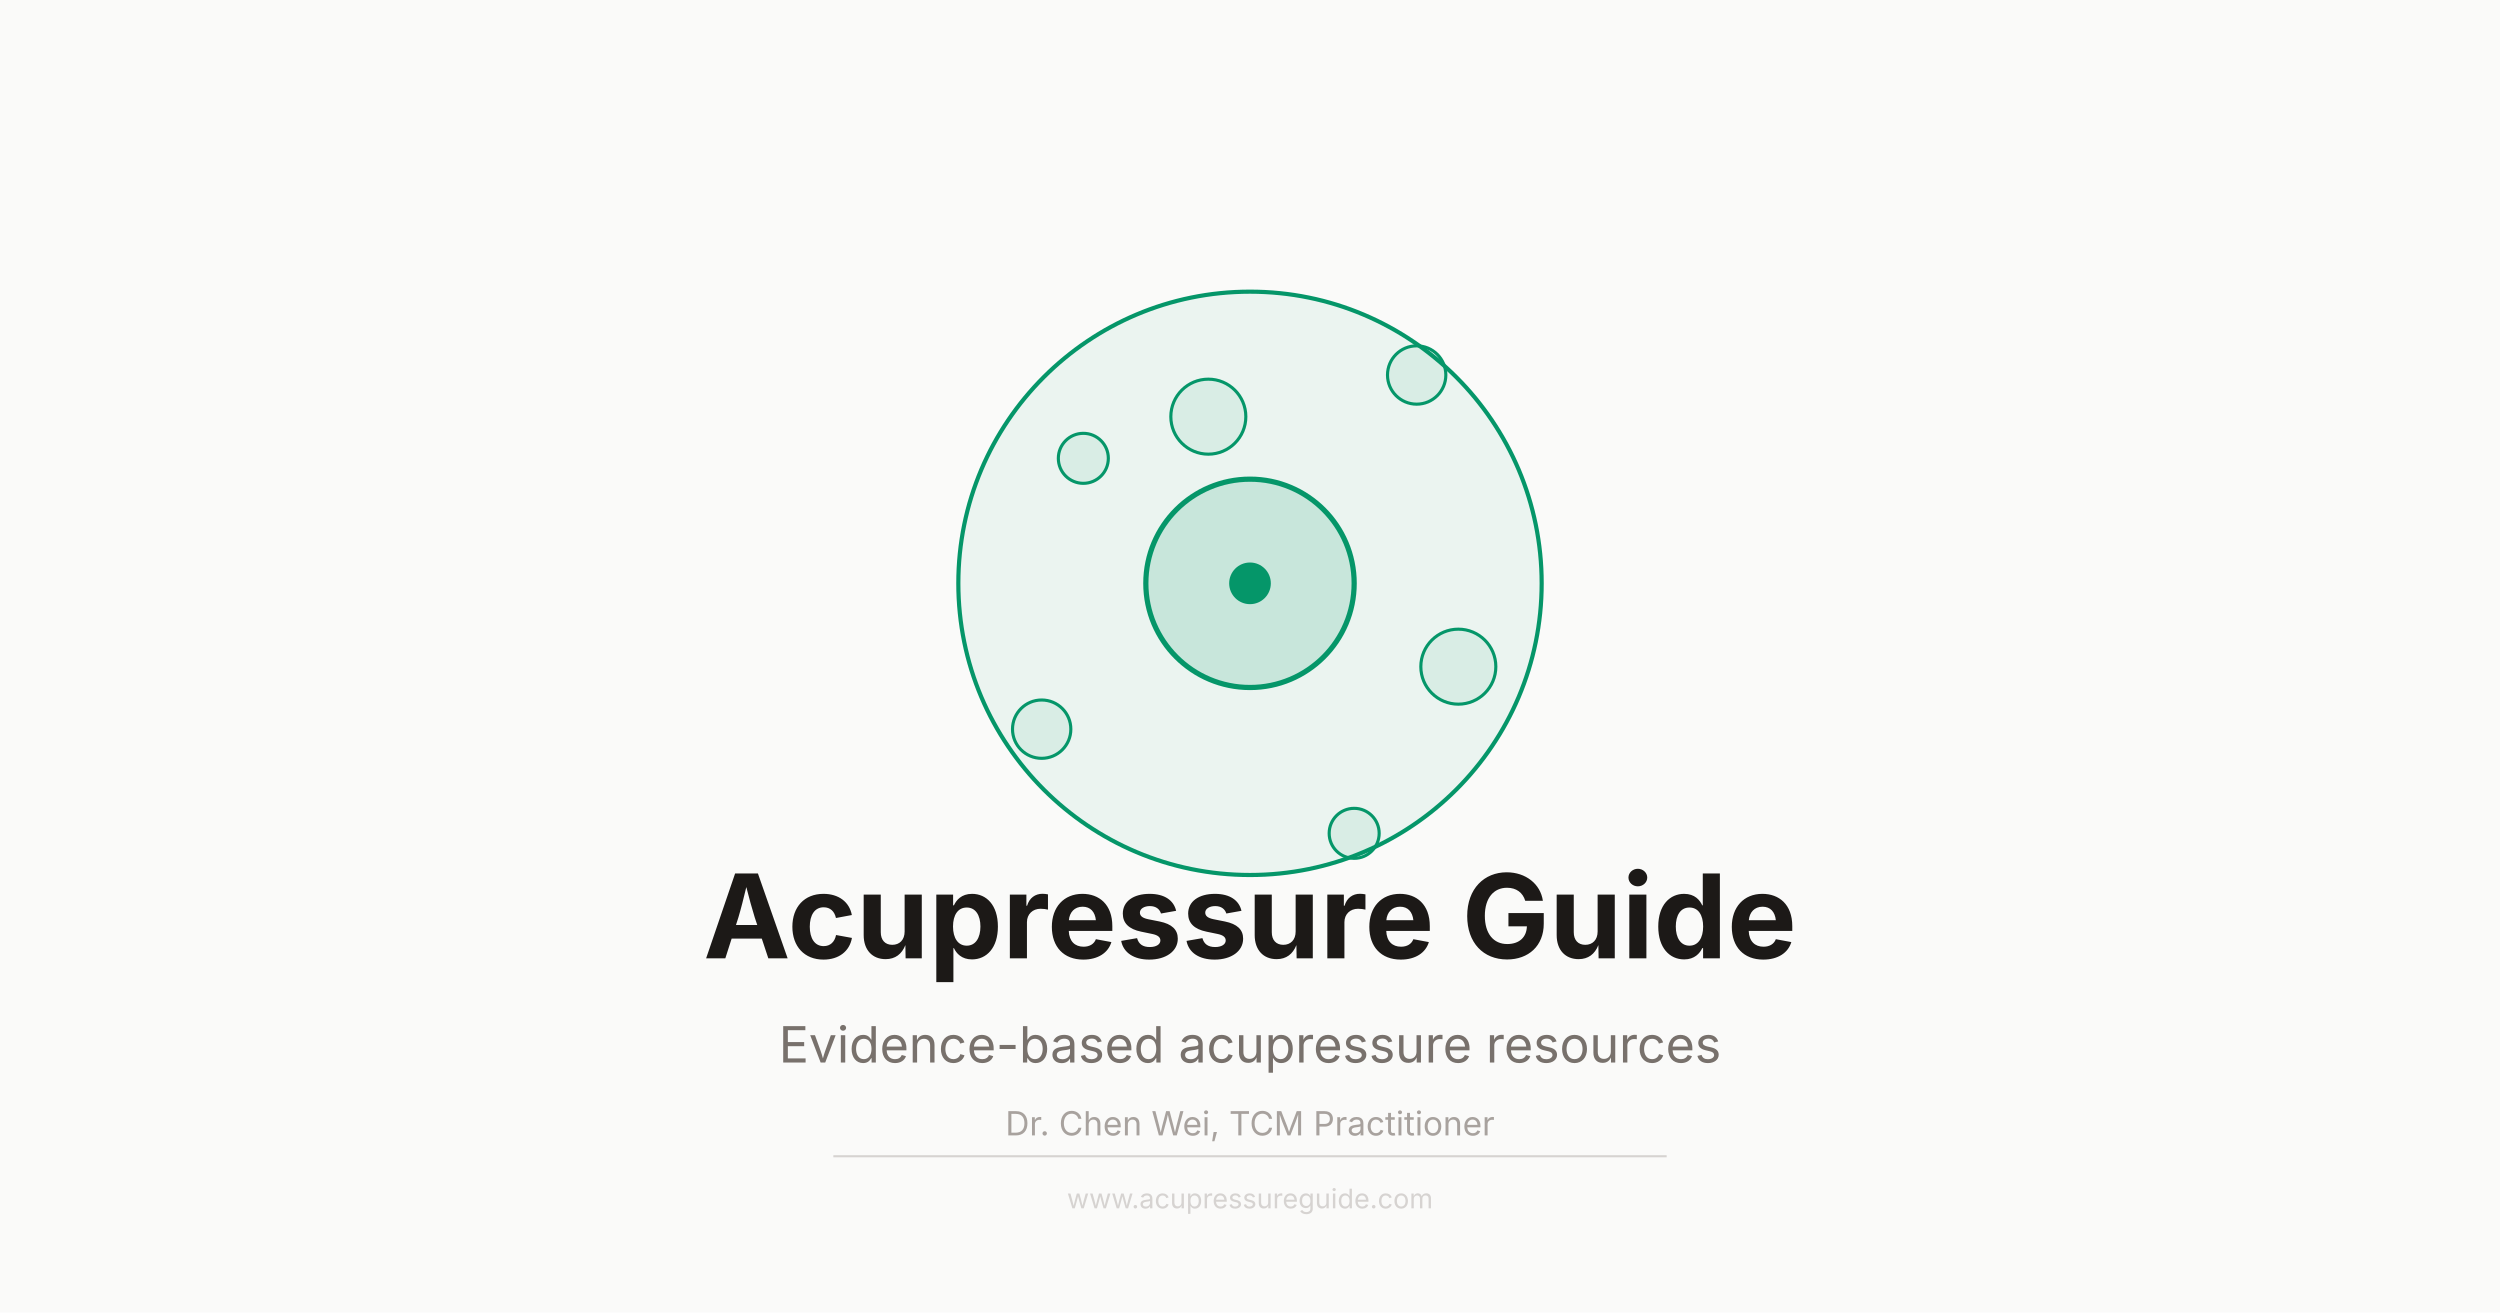
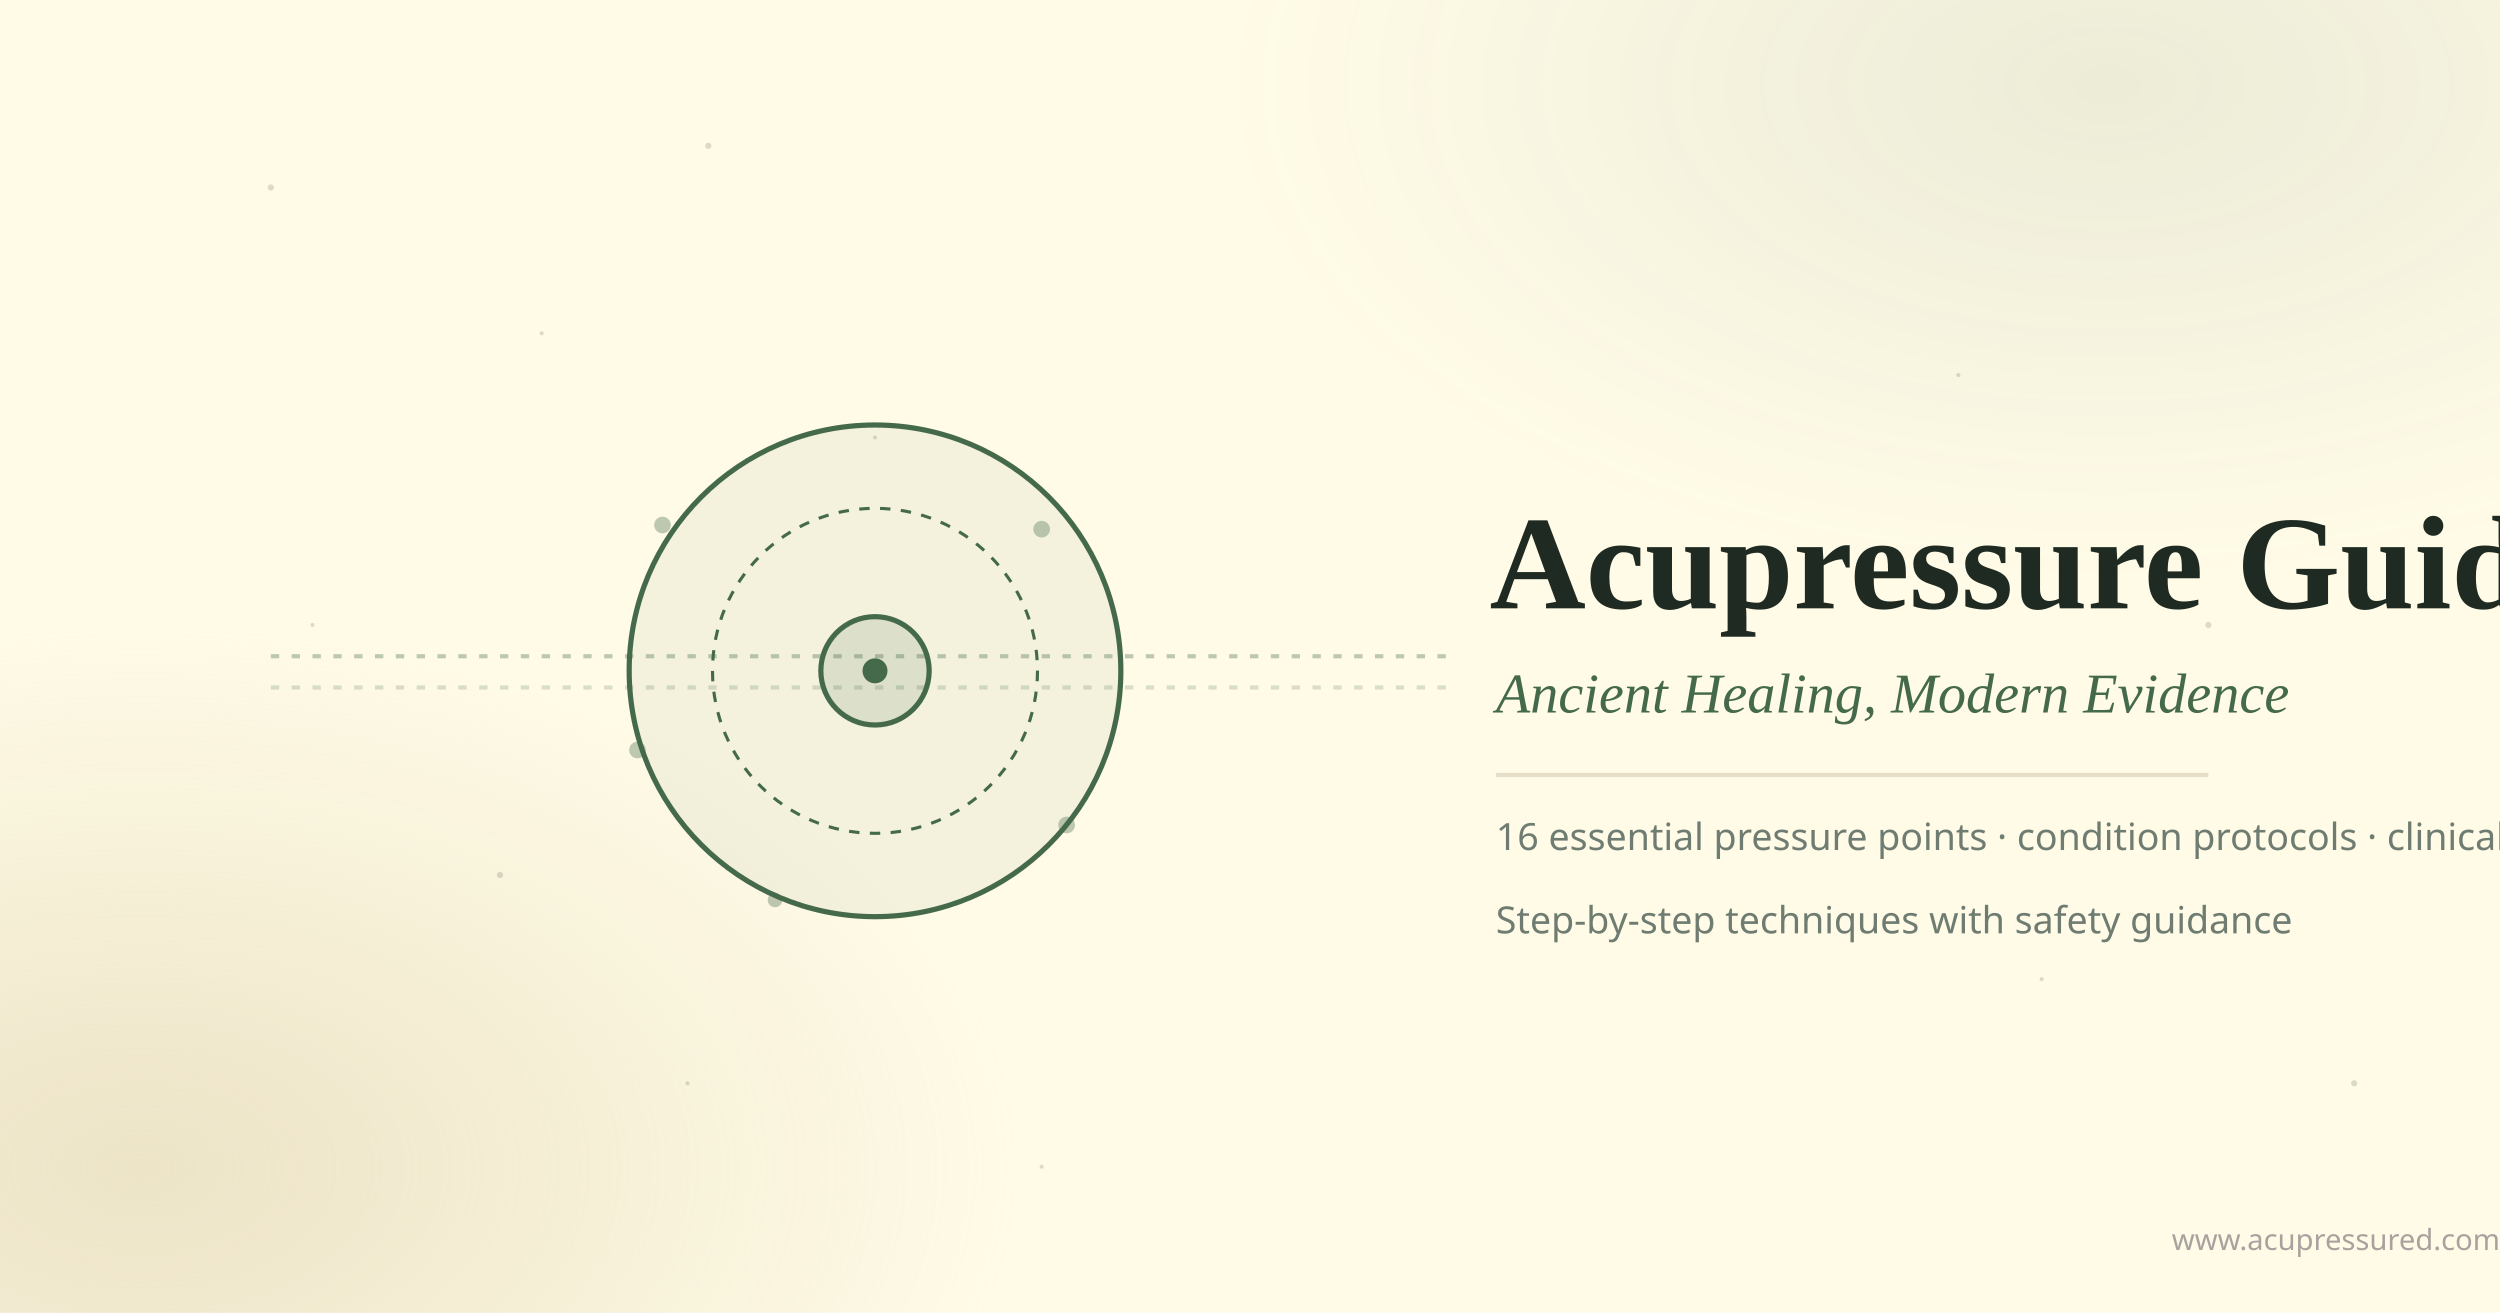
<svg xmlns="http://www.w3.org/2000/svg" width="1200" height="630" viewBox="0 0 1200 630">
-   <rect width="1200" height="630" fill="#fafaf9" />
-   <circle cx="600" cy="280" r="140" fill="rgba(5,150,105,0.06)" stroke="#059669" stroke-width="2" />
-   <circle cx="600" cy="280" r="50" fill="rgba(5,150,105,0.15)" stroke="#059669" stroke-width="2.5" />
-   <circle cx="600" cy="280" r="10" fill="#059669" />
-   <circle cx="580" cy="200" r="18" fill="rgba(5,150,105,0.08)" stroke="#059669" stroke-width="1.5" />
-   <circle cx="700" cy="320" r="18" fill="rgba(5,150,105,0.08)" stroke="#059669" stroke-width="1.5" />
-   <circle cx="500" cy="350" r="14" fill="rgba(5,150,105,0.08)" stroke="#059669" stroke-width="1.5" />
-   <circle cx="680" cy="180" r="14" fill="rgba(5,150,105,0.08)" stroke="#059669" stroke-width="1.5" />
-   <circle cx="520" cy="220" r="12" fill="rgba(5,150,105,0.08)" stroke="#059669" stroke-width="1.5" />
-   <circle cx="650" cy="400" r="12" fill="rgba(5,150,105,0.08)" stroke="#059669" stroke-width="1.5" />
-   <text x="600" y="460" text-anchor="middle" font-family="system-ui,-apple-system,sans-serif" font-size="56" font-weight="700" fill="#1c1917">Acupressure Guide</text>
-   <text x="600" y="510" text-anchor="middle" font-family="system-ui,-apple-system,sans-serif" font-size="24" fill="#78716c">Evidence-based acupressure resources</text>
-   <text x="600" y="545" text-anchor="middle" font-family="system-ui,-apple-system,sans-serif" font-size="16" fill="#a8a29e">Dr. Chen Wei, TCM Practitioner</text>
-   <line x1="400" y1="555" x2="800" y2="555" stroke="#d6d3d1" stroke-width="1" />
-   <text x="600" y="580" text-anchor="middle" font-family="system-ui,-apple-system,sans-serif" font-size="13" fill="#d6d3d1">www.acupressureguide.com</text>
+   <defs>
+     <radialGradient id="glowGreen" cx="50%" cy="50%" r="50%">
+       <stop offset="0%" stop-color="#456a4b" stop-opacity="0.10" />
+       <stop offset="100%" stop-color="#456a4b" stop-opacity="0" />
+     </radialGradient>
+     <radialGradient id="glowGold" cx="50%" cy="50%" r="50%">
+       <stop offset="0%" stop-color="#d6c79e" stop-opacity="0.45" />
+       <stop offset="100%" stop-color="#d6c79e" stop-opacity="0" />
+     </radialGradient>
+   </defs>
+   <rect width="1200" height="630" fill="#fffbe7" />
+   <ellipse cx="1010" cy="40" rx="420" ry="240" fill="url(#glowGreen)" />
+   <ellipse cx="70" cy="560" rx="420" ry="260" fill="url(#glowGold)" />
+   <g fill="#1f2b22" opacity="0.16">
+     <circle cx="130" cy="90" r="1.5" />
+     <circle cx="260" cy="160" r="1" />
+     <circle cx="340" cy="70" r="1.5" />
+     <circle cx="420" cy="210" r="1" />
+     <circle cx="150" cy="300" r="1" />
+     <circle cx="240" cy="420" r="1.5" />
+     <circle cx="330" cy="520" r="1" />
+     <circle cx="940" cy="180" r="1" />
+     <circle cx="1060" cy="300" r="1.5" />
+     <circle cx="980" cy="470" r="1" />
+     <circle cx="1130" cy="520" r="1.5" />
+     <circle cx="500" cy="560" r="1" />
+   </g>
+   <g stroke="#456a4b" fill="none" stroke-width="2">
+     <line x1="130" y1="315" x2="700" y2="315" stroke-opacity="0.35" stroke-dasharray="4,6" />
+     <line x1="130" y1="330" x2="700" y2="330" stroke-opacity="0.2" stroke-dasharray="4,6" />
+   </g>
+   <circle cx="420" cy="322" r="118" fill="rgba(69,106,75,0.06)" stroke="#456a4b" stroke-width="2.5" />
+   <circle cx="420" cy="322" r="78" stroke="#456a4b" stroke-width="1.5" stroke-dasharray="5,5" fill="none" />
+   <circle cx="420" cy="322" r="26" fill="rgba(69,106,75,0.14)" stroke="#456a4b" stroke-width="2.5" />
+   <circle cx="420" cy="322" r="6" fill="#456a4b" />
+   <g fill="rgba(69,106,75,0.35)">
+     <circle cx="318" cy="252" r="4" />
+     <circle cx="500" cy="254" r="4" />
+     <circle cx="306" cy="360" r="4" />
+     <circle cx="512" cy="396" r="4" />
+     <circle cx="372" cy="432" r="3.5" />
+   </g>
+   <text x="715" y="292" font-family="Georgia, 'Times New Roman', serif" font-size="64" font-weight="700" fill="#1f2b22">Acupressure Guide</text>
+   <text x="718" y="342" font-family="Georgia, 'Times New Roman', serif" font-size="27" font-style="italic" fill="#456a4b">Ancient Healing, Modern Evidence</text>
+   <line x1="718" y1="372" x2="1060" y2="372" stroke="#e6dec6" stroke-width="2" />
+   <text x="718" y="408" font-family="'Segoe UI', system-ui, sans-serif" font-size="18" fill="#6f7c71">16 essential pressure points · condition protocols · clinical research</text>
+   <text x="718" y="448" font-family="'Segoe UI', system-ui, sans-serif" font-size="18" fill="#6f7c71">Step-by-step techniques with safety guidance</text>
+   <text x="1200" y="600" text-anchor="end" font-family="'Segoe UI', system-ui, sans-serif" font-size="14" fill="#a8a29e">www.acupressured.com</text>
</svg>
